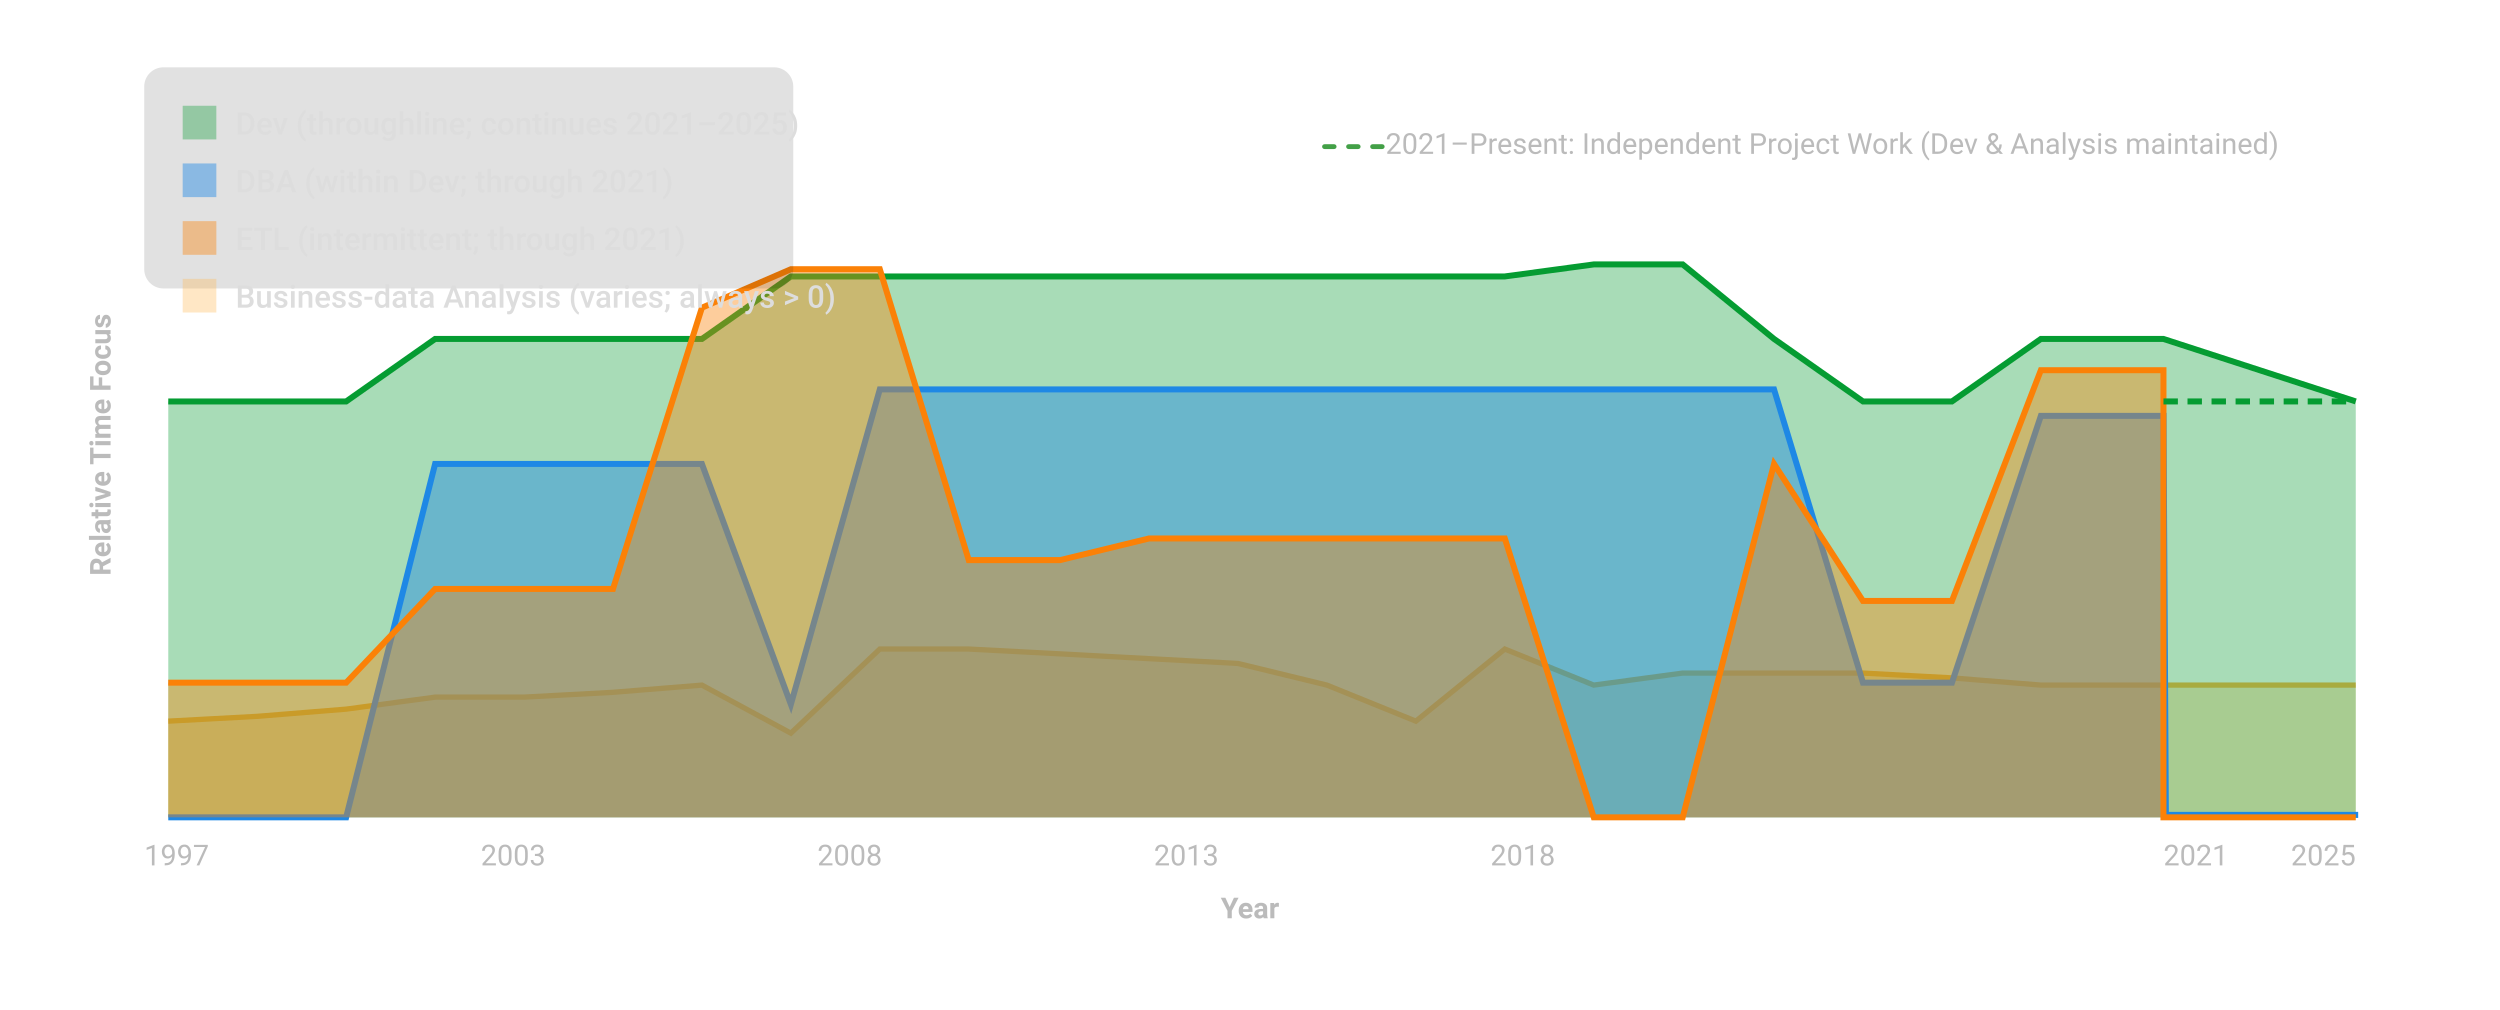
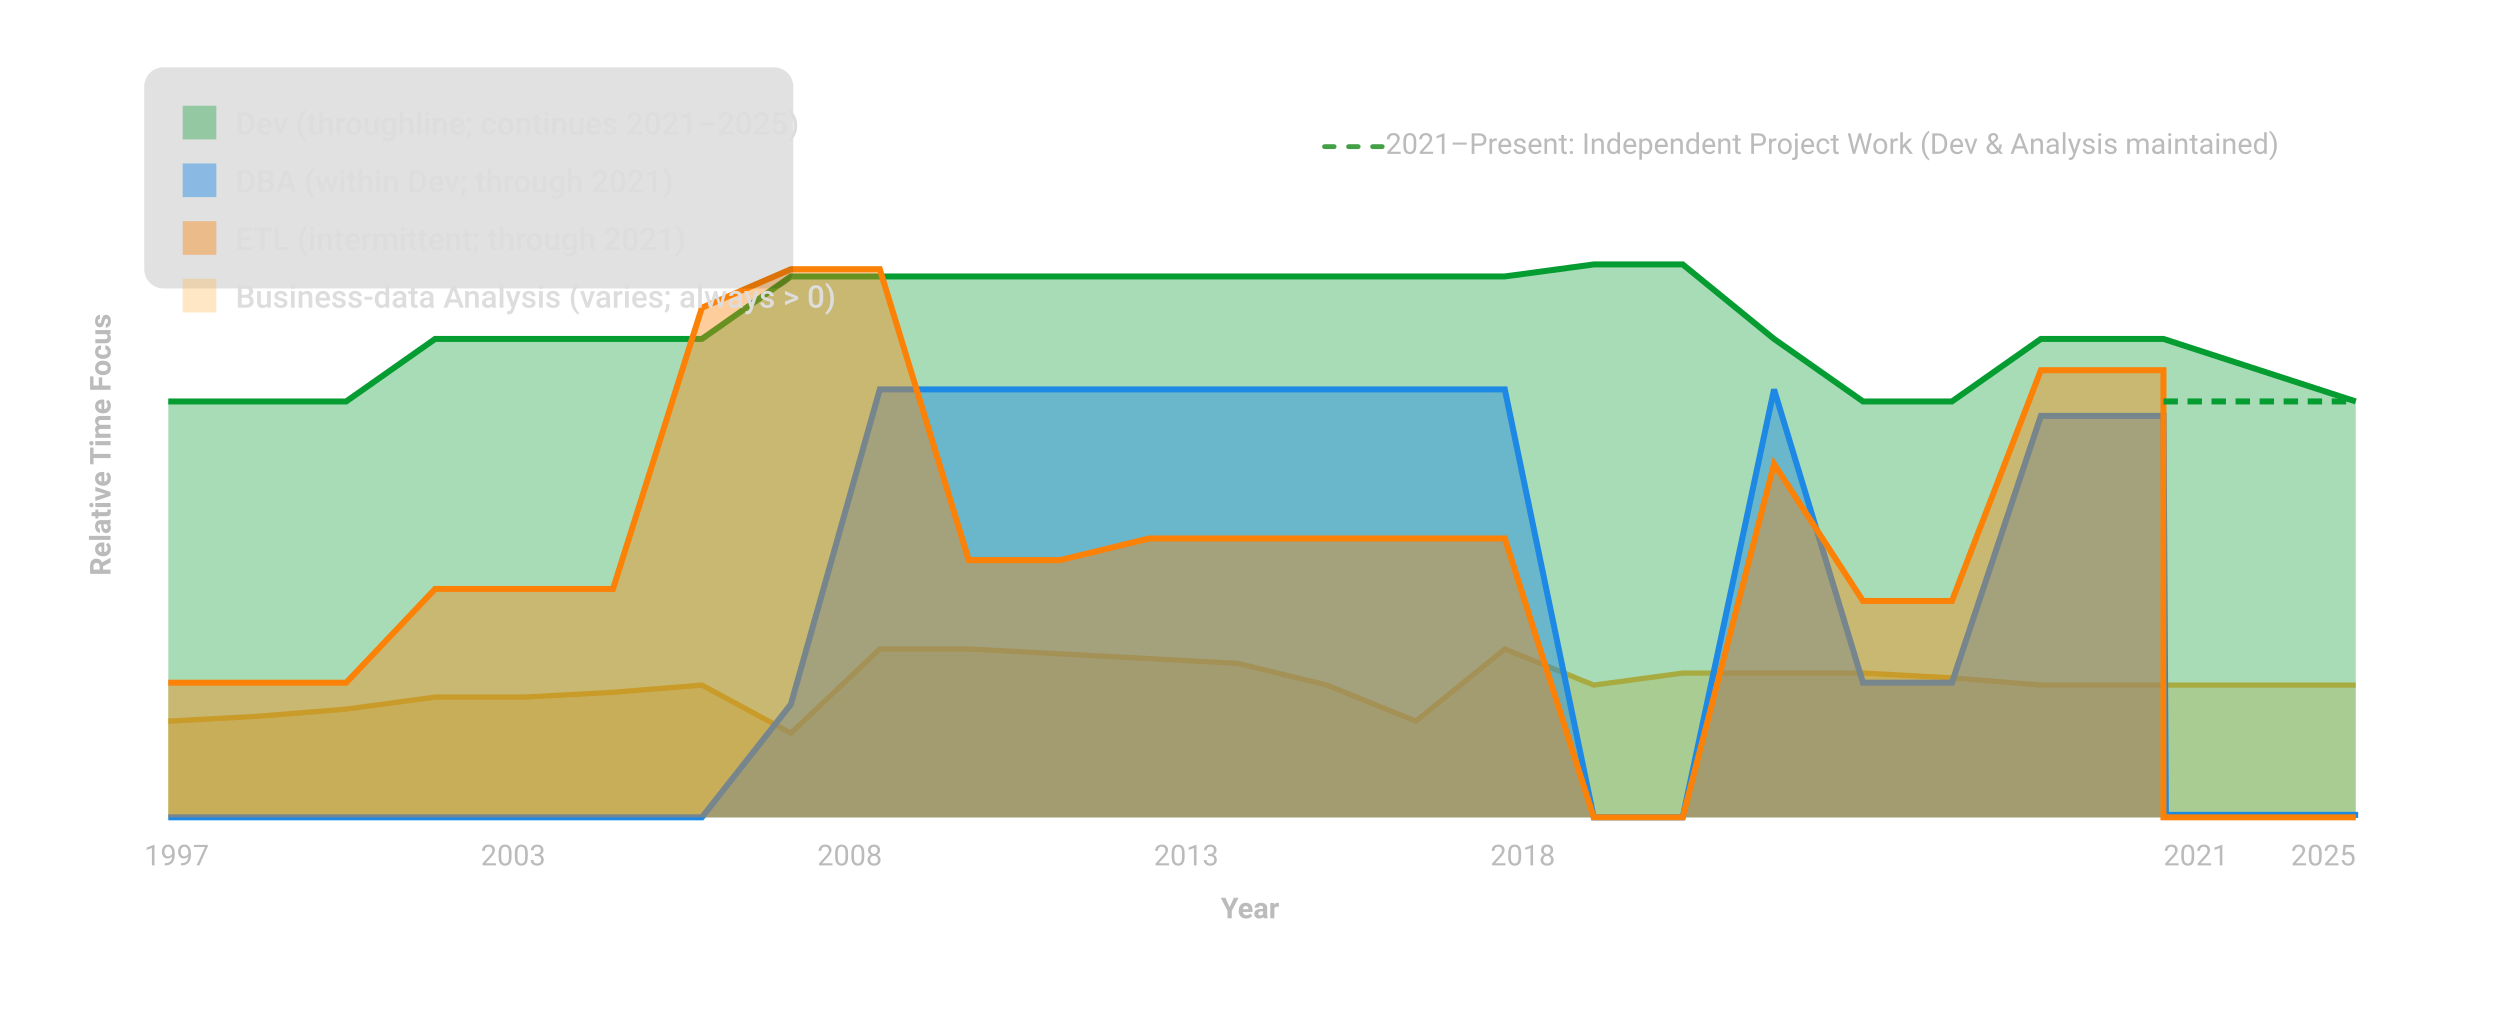
<svg xmlns="http://www.w3.org/2000/svg" width="1040pt" height="420pt" viewBox="0 0 1040 420" version="1.1">
  <style>
    .axis{stroke:rgba(255,255,255,.25);stroke-width:1}
    .tick{font-size:12px;font-family:system-ui,-apple-system,Segoe UI,Roboto,Arial;fill:var(--color-text,#bbb)}
    .legend{font-size:13px;font-weight:500;font-family:system-ui,-apple-system,Segoe UI,Roboto,Arial;fill:var(--color-text,#ddd)}
    .note{font-size:12px;font-family:system-ui,-apple-system,Segoe UI,Roboto,Arial;fill:var(--color-text,#bbb)}
    .analysisFill{fill:var(--color-info,#ffb347);opacity:.32}
    .devFill{fill:var(--color-accent-alt,#059c32);opacity:.35}
    .dbaFill{fill:var(--color-accent,#1E88E5);opacity:.45}
    .etlFill{fill:var(--color-warning,#fb8107);opacity:.40}
    .analysisLine{stroke:var(--color-info,#ffb347);stroke-width:2.2;fill:none}
    .devLine{stroke:var(--color-accent-alt,#059c32);stroke-width:2.5;fill:none}
    .dbaLine{stroke:var(--color-accent,#1E88E5);stroke-width:2.5;fill:none}
    .etlLine{stroke:var(--color-warning,#fb8107);stroke-width:2.5;fill:none}
    .devDash{ stroke-dasharray:6 4; }
    .axisTitle { font-weight:700; }
  </style>
  <rect x="60" y="30" width="920" height="310" fill="none" stroke="rgba(255,255,255,.12)" />
  <line x1="60" y1="340" x2="980" y2="340" class="axis" />
  <g>
    <text x="60" y="360" class="tick">1997</text>
    <text x="200" y="360" class="tick">2003</text>
    <text x="340" y="360" class="tick">2008</text>
    <text x="480" y="360" class="tick">2013</text>
    <text x="620" y="360" class="tick">2018</text>
    <text x="900" y="360" class="tick">2021</text>
    <text x="980" y="360" class="tick" text-anchor="end">2025</text>
  </g>
  <path class="analysisFill" d="M70 340            L70 300 107 298 144 295 181 290 218 290 255 288 292 285            329 305 366 270 403 270 441 272 478 274 515 276 552 285            589 300 626 270 663 285 700 280 738 280 775 280 812 282            849 285 886 285 900 285 980 285            L980 340 Z" />
  <polyline class="analysisLine" points="70,300 107,298 144,295 181,290 218,290 255,288 292,285 329,305 366,270 403,270 441,272 478,274 515,276 552,285 589,300 626,270 663,285 700,280 738,280 775,280 812,282 849,285 886,285 900,285 980,285" />
  <path class="devFill" d="M70 340            L70 167 107 167 144 167 181 141 218 141 255 141 292 141            329 115 366 115 403 115 441 115 478 115 515 115 552 115 589 115            626 115 663 110 700 110 738 141 775 167 812 167 849 141 886 141            900 141 980 167            L980 340 Z" />
  <polyline class="devLine" points="70,167 107,167 144,167 181,141 218,141 255,141 292,141 329,115 366,115 403,115 441,115 478,115 515,115 552,115 589,115 626,115 663,110 700,110 738,141 775,167 812,167 849,141 886,141 900,141 980,167" />
-   <path class="dbaFill" d="M70 340            L70 340 107 340 144 340 181 193 218 193 255 193 292 193            329 293 366 162 403 162 441 162 478 162 515 162 552 162 589 162            626 162 663 162 700 162 738 162 775 284 812 284 849 173 886 173            900 173            L900 340 Z" />
-   <polyline class="dbaLine" points="70,340 107,340 144,340 181,193 218,193 255,193 292,193 329,293 366,162 403,162 441,162 478,162 515,162 552,162 589,162 626,162 663,162 700,162 738,162 775,284 812,284 849,173 886,173 900,173 901,339 981,339" />
+   <path class="dbaFill" d="M70 340          L70 340 107 340 144 340           181 340 218 340 255 340 292 340          329 293 366 162 403 162 441 162 478 162 515 162 552 162 589 162          626 162 663 340 700 340 738 162 775 284 812 284 849 173 886 173          900 173          L900 340 Z" />
+   <polyline class="dbaLine" points="70,340 107,340 144,340                    181,340 218,340 255,340 292,340                   329,293 366,162 403,162 441,162 478,162                    515,162 552,162 589,162 626,162 663,340 700,340 738,162                    775,284 812,284 849,173 886,173 900,173 901,339 981,339" />
  <path class="etlFill" d="M70 340            L70 284 107 284 144 284 181 245 218 245 255 245 292 128            329 112 366 112 403 233 441 233 478 224 515 224 552 224 589 224            626 224 663 340 700 340 738 193 775 250 812 250 849 154 886 154            900 154            L900 340 Z" />
  <polyline class="etlLine" points="70,284 107,284 144,284 181,245 218,245 255,245 292,128 329,112 366,112 403,233 441,233 478,224 515,224 552,224 589,224 626,224 663,340 700,340 738,193 775,250 812,250 849,154 886,154 900,154 900,340 980,340" />

  /* Line polish */
  .devLine,.dbaLine,.etlLine,.analysisLine{
    vector-effect: non-scaling-stroke;
    stroke-linejoin: round;
    stroke-linecap: round;
  }

  
  <polyline class="devLine devDash" points="900,167 980,167" />
  <g class="legend" transform="translate(66,34)">
    <rect x="-6" y="-6" width="270" height="92" rx="8" fill="rgba(0,0,0,.12)" />
    <g transform="translate(10,10)">
      <rect x="0" y="0" width="14" height="14" class="devFill" />
      <text x="22" y="12">Dev (throughline; continues 2021–2025)</text>
      <rect x="0" y="24" width="14" height="14" class="dbaFill" />
      <text x="22" y="36">DBA (within Dev; through 2021)</text>
      <rect x="0" y="48" width="14" height="14" class="etlFill" />
      <text x="22" y="60">ETL (intermittent; through 2021)</text>
      <rect x="0" y="72" width="14" height="14" class="analysisFill" />
      <text x="22" y="84">Business-data Analysis (varies; always &gt; 0)</text>
    </g>
  </g>
  <text class="tick axisTitle" x="520" y="382" text-anchor="middle">Year</text>
  <text class="tick axisTitle" x="26" y="205" text-anchor="middle" transform="rotate(-90 26 185)">Relative Time Focus</text>
  <g transform="translate(550,60)">
    <rect width="6" height="2" rx="1" fill="var(--color-accent-alt, #43A047)" />
    <rect x="10" width="6" height="2" rx="1" fill="var(--color-accent-alt, #43A047)" />
    <rect x="20" width="6" height="2" rx="1" fill="var(--color-accent-alt, #43A047)" />
  </g>
  <text class="note" x="948" y="64" text-anchor="end">
    2021–Present: Independent Project Work (Dev &amp; Analysis maintained)
  </text>
</svg>
